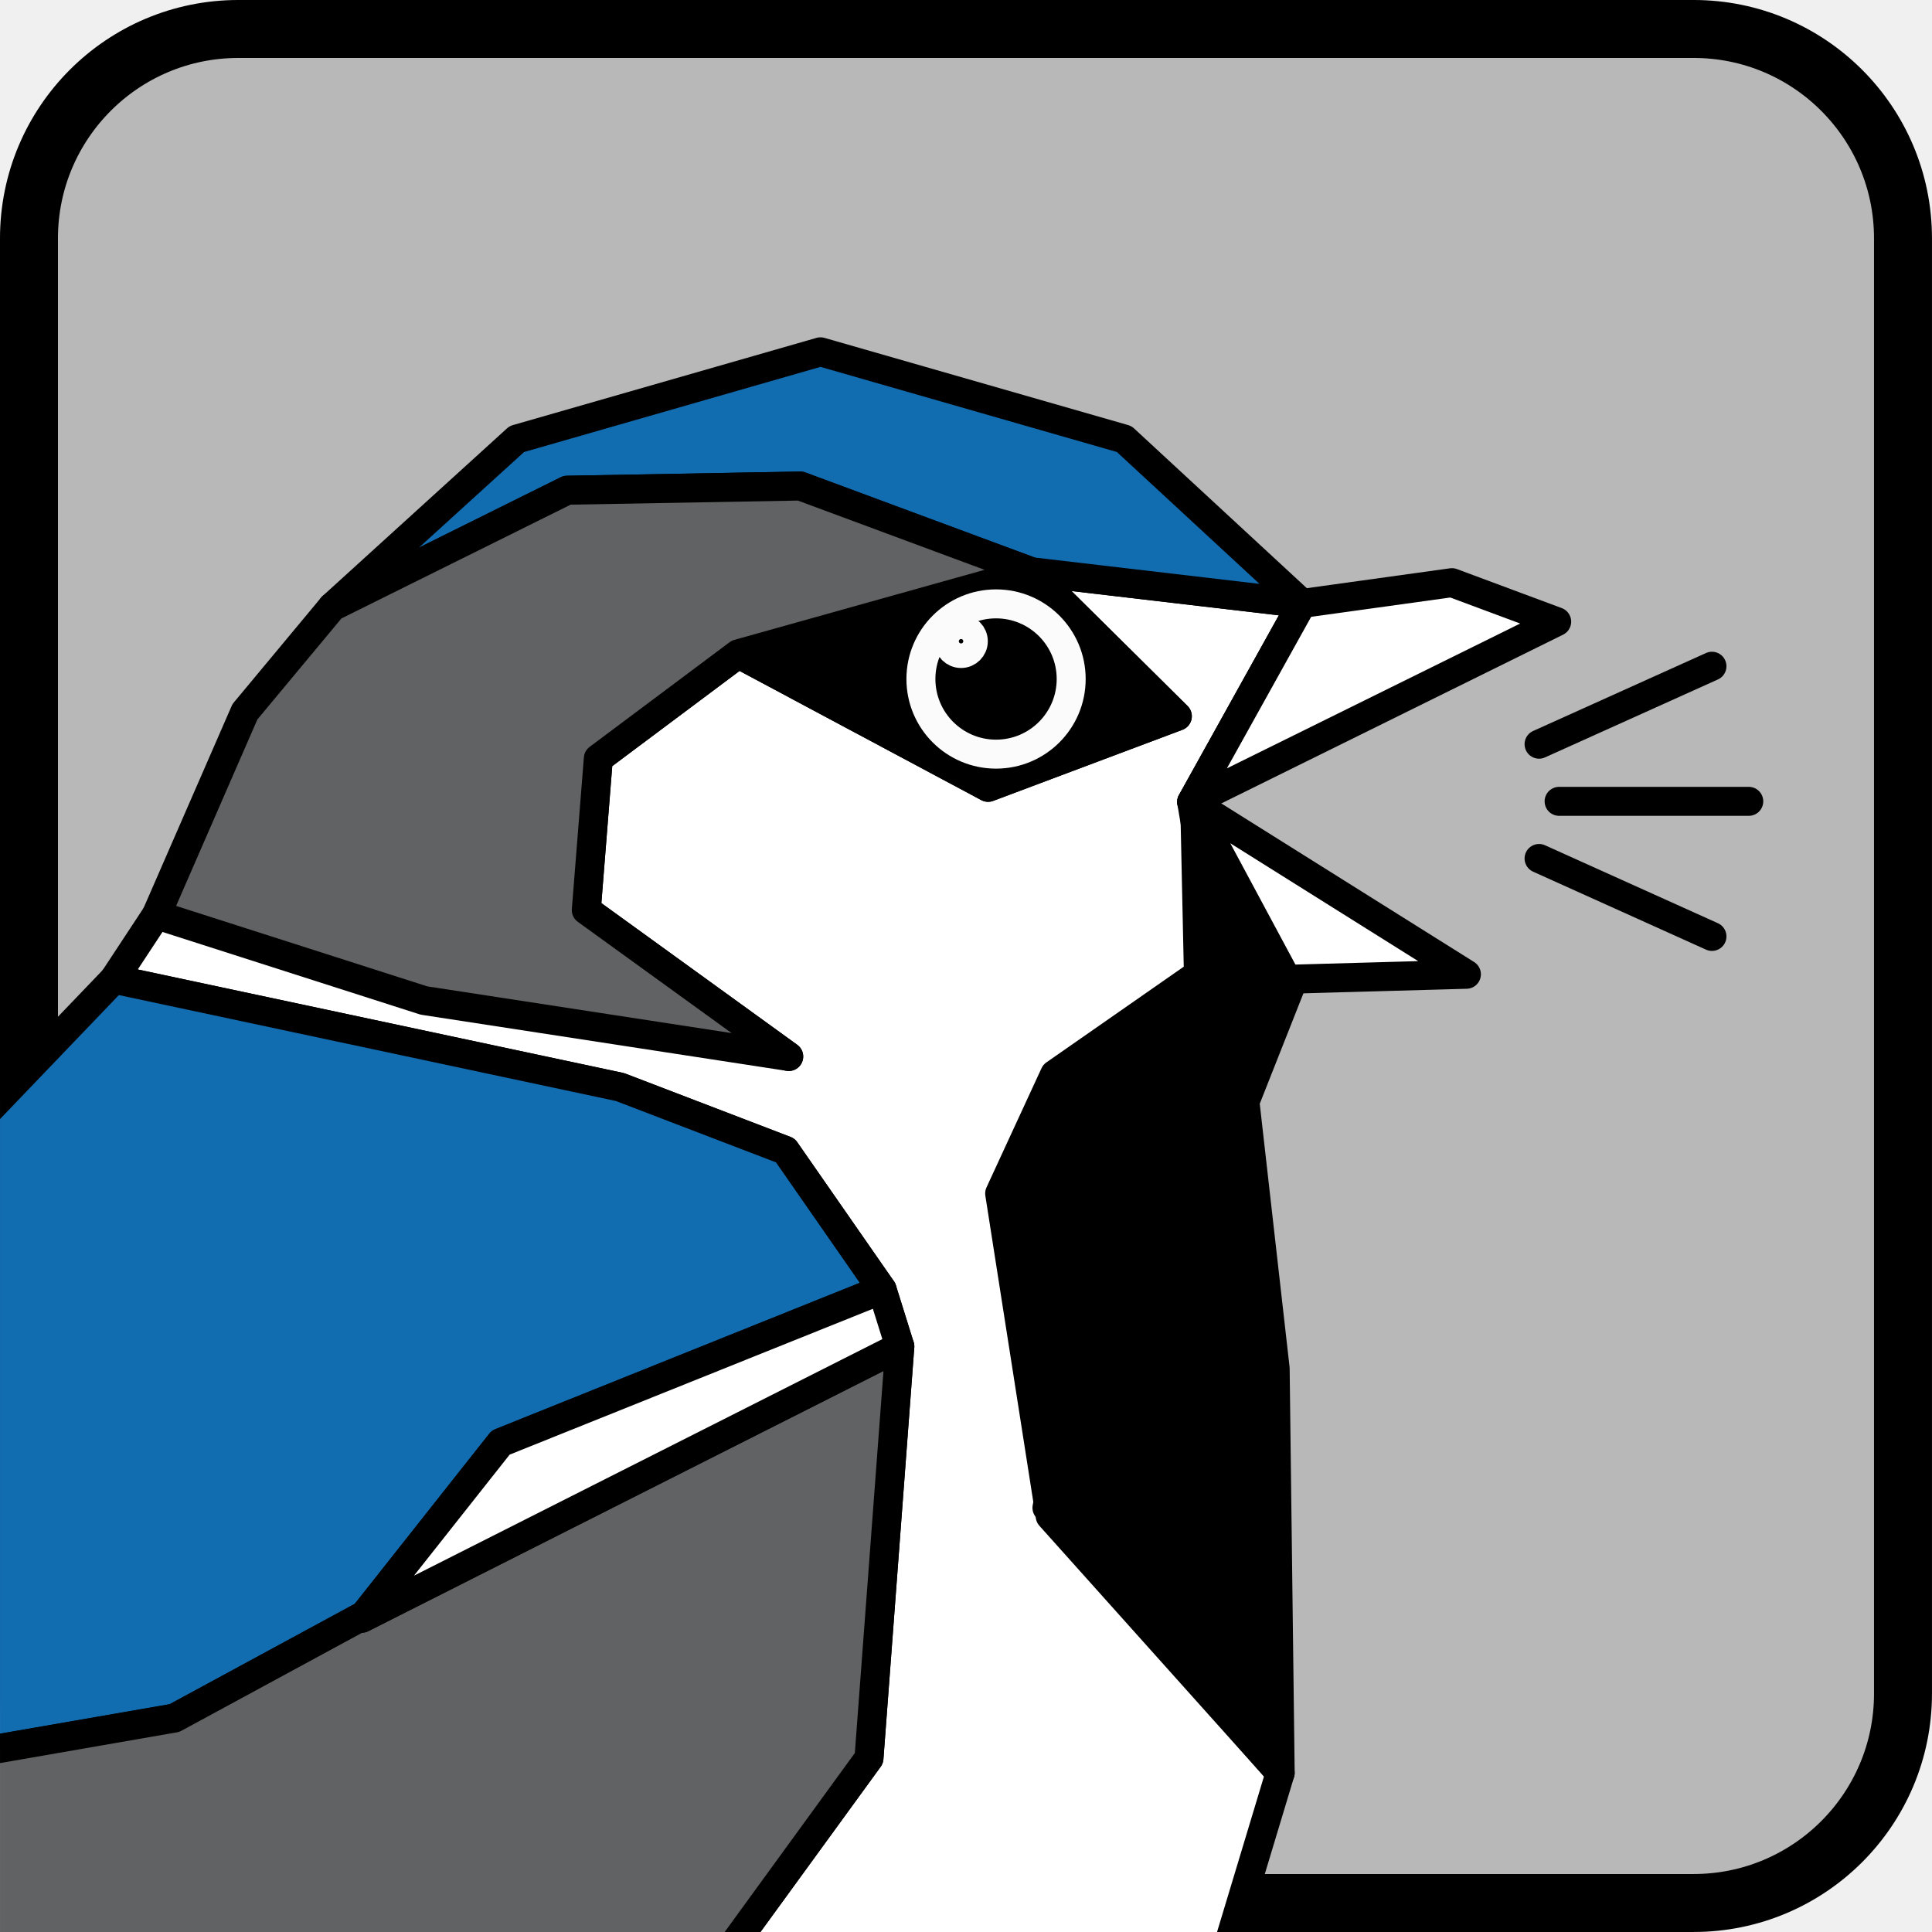
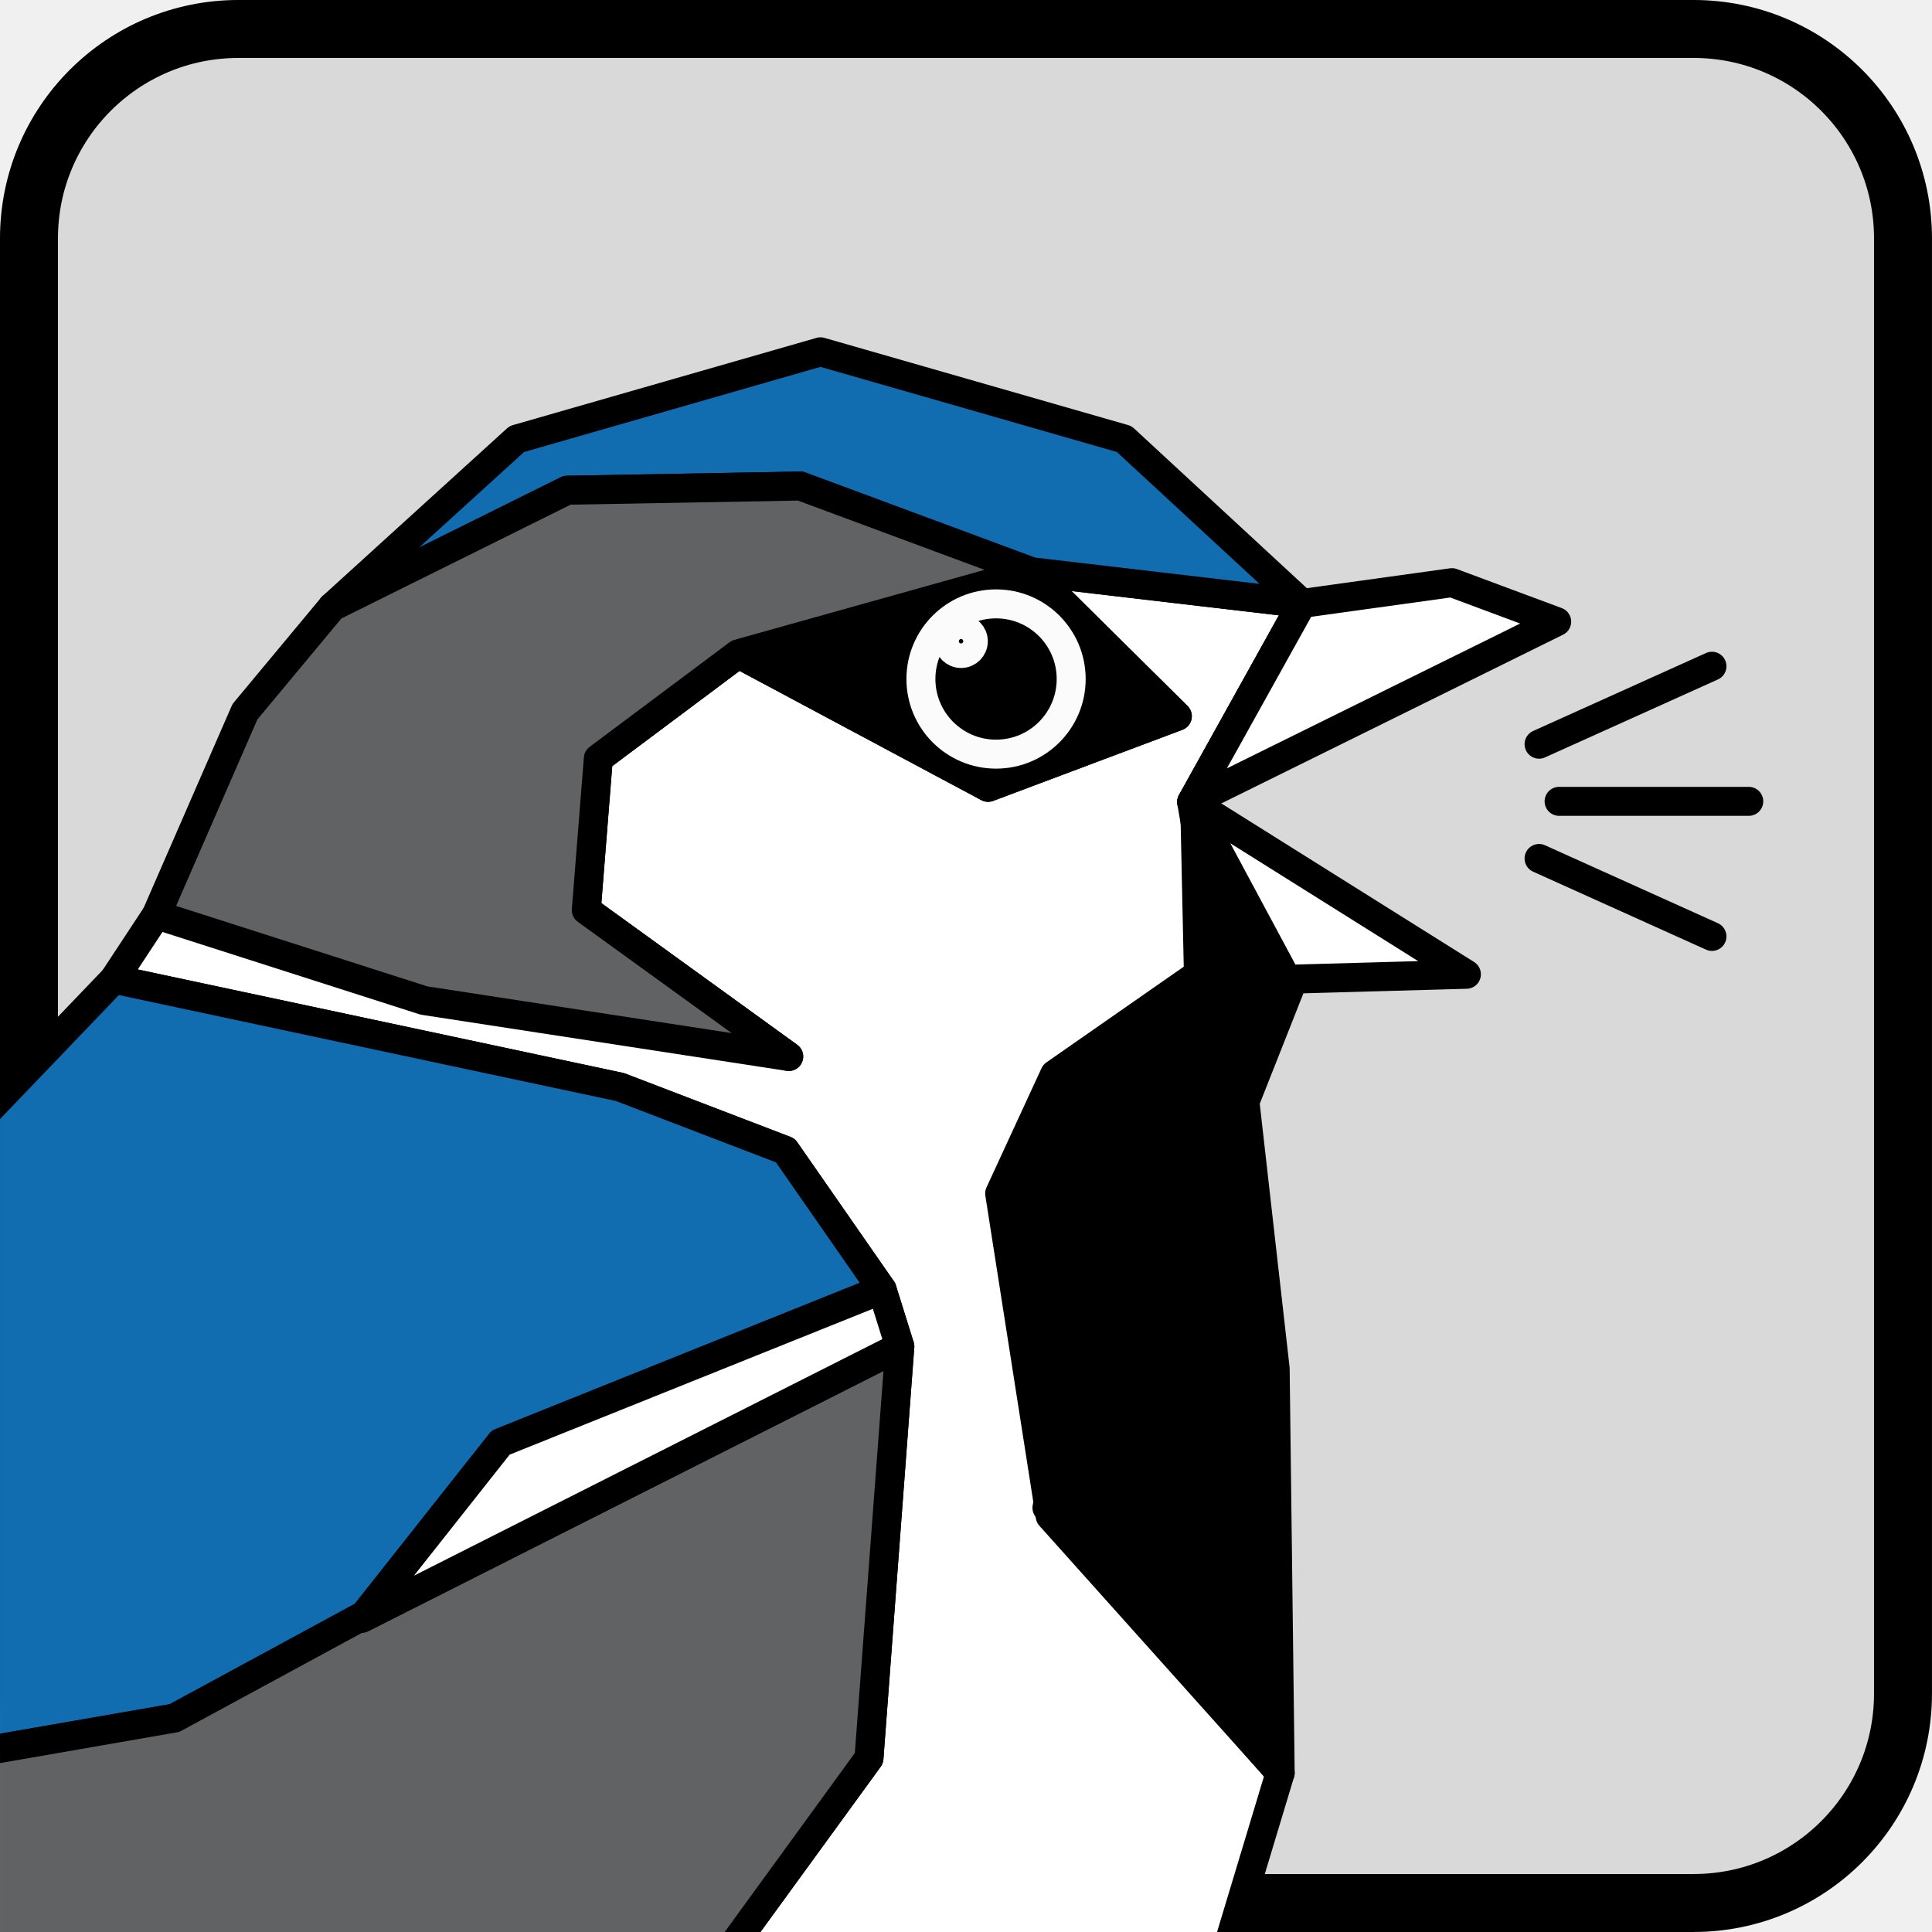
<svg xmlns="http://www.w3.org/2000/svg" width="100.001mm" height="100.001mm" viewBox="0 0 100.001 100.001" version="1.1" id="svg1" xml:space="preserve">
  <defs id="defs1">
    <linearGradient id="swatch155">
      <stop style="stop-color:#000000;stop-opacity:1;" offset="0" id="stop155" />
    </linearGradient>
    <clipPath clipPathUnits="userSpaceOnUse" id="clipPath31-4">
      <path id="path31-4" style="display:inline;fill:none;stroke-width:0;stroke-linecap:round;stroke-linejoin:round" d="M 11.172,0 H 88.828 C 95.017,0 100,4.983 100,11.172 V 88.828 C 100,95.017 88.828,100 88.828,100 H 0 V 11.172 C 0,4.983 4.983,0 11.172,0 Z" />
    </clipPath>
    <clipPath clipPathUnits="userSpaceOnUse" id="clipPath30-2">
      <path id="path30-8" style="display:inline;fill:none;stroke-width:0;stroke-linecap:round;stroke-linejoin:round" d="M 11.172,0 H 88.828 C 95.017,0 100,4.983 100,11.172 V 88.828 C 100,95.017 88.828,100 88.828,100 H 0 V 11.172 C 0,4.983 4.983,0 11.172,0 Z" />
    </clipPath>
    <clipPath clipPathUnits="userSpaceOnUse" id="clipPath29-5">
      <path id="path29-8" style="display:inline;fill:none;stroke-width:0;stroke-linecap:round;stroke-linejoin:round" d="M 11.172,0 H 88.828 C 95.017,0 100,4.983 100,11.172 V 88.828 C 100,95.017 88.828,100 88.828,100 H 0 V 11.172 C 0,4.983 4.983,0 11.172,0 Z" />
    </clipPath>
    <clipPath clipPathUnits="userSpaceOnUse" id="clipPath28-7">
      <path id="path28-3" style="display:inline;fill:none;stroke-width:0;stroke-linecap:round;stroke-linejoin:round" d="M 11.172,0 H 88.828 C 95.017,0 100,4.983 100,11.172 V 88.828 C 100,95.017 88.828,100 88.828,100 H 0 V 11.172 C 0,4.983 4.983,0 11.172,0 Z" />
    </clipPath>
    <clipPath clipPathUnits="userSpaceOnUse" id="clipPath26-2">
      <path id="path26-5" style="display:inline;fill:none;stroke-width:0;stroke-linecap:round;stroke-linejoin:round" d="M 11.172,0 H 88.828 C 95.017,0 100,4.983 100,11.172 V 88.828 C 100,95.017 88.828,100 88.828,100 H 0 V 11.172 C 0,4.983 4.983,0 11.172,0 Z" />
    </clipPath>
    <clipPath clipPathUnits="userSpaceOnUse" id="clipPath23-2">
      <path id="path23-9" style="display:inline;fill:none;stroke-width:0;stroke-linecap:round;stroke-linejoin:round" d="M 11.172,0 H 88.828 C 95.017,0 100,4.983 100,11.172 V 88.828 C 100,95.017 88.828,100 88.828,100 H 0 V 11.172 C 0,4.983 4.983,0 11.172,0 Z" />
    </clipPath>
    <clipPath clipPathUnits="userSpaceOnUse" id="clipPath22-4">
      <path id="path22-7" style="display:inline;fill:none;stroke-width:0;stroke-linecap:round;stroke-linejoin:round" d="M 11.172,0 H 88.828 C 95.017,0 100,4.983 100,11.172 V 88.828 C 100,95.017 88.828,100 88.828,100 H 0 V 11.172 C 0,4.983 4.983,0 11.172,0 Z" />
    </clipPath>
    <clipPath clipPathUnits="userSpaceOnUse" id="clipPath21-4">
      <path id="path21-8" style="display:inline;fill:none;stroke-width:0;stroke-linecap:round;stroke-linejoin:round" d="M 11.172,0 H 88.828 C 95.017,0 100,4.983 100,11.172 V 88.828 C 100,95.017 88.828,100 88.828,100 H 0 V 11.172 C 0,4.983 4.983,0 11.172,0 Z" />
    </clipPath>
    <clipPath clipPathUnits="userSpaceOnUse" id="clipPath20-2">
      <path id="path20-7" style="display:inline;fill:none;stroke-width:0;stroke-linecap:round;stroke-linejoin:round" d="M 11.172,0 H 88.828 C 95.017,0 100,4.983 100,11.172 V 88.828 C 100,95.017 88.828,100 88.828,100 H 0 V 11.172 C 0,4.983 4.983,0 11.172,0 Z" />
    </clipPath>
    <clipPath clipPathUnits="userSpaceOnUse" id="clipPath19-7">
      <path id="path19-0" style="display:inline;fill:none;stroke-width:0;stroke-linecap:round;stroke-linejoin:round" d="M 11.172,0 H 88.828 C 95.017,0 100,4.983 100,11.172 V 88.828 C 100,95.017 88.828,100 88.828,100 H 0 V 11.172 C 0,4.983 4.983,0 11.172,0 Z" />
    </clipPath>
    <clipPath clipPathUnits="userSpaceOnUse" id="clipPath18-7">
      <path id="path18-8" style="display:inline;fill:none;stroke-width:0;stroke-linecap:round;stroke-linejoin:round" d="M 11.172,0 H 88.828 C 95.017,0 100,4.983 100,11.172 V 88.828 C 100,95.017 88.828,100 88.828,100 H 0 V 11.172 C 0,4.983 4.983,0 11.172,0 Z" />
    </clipPath>
    <clipPath clipPathUnits="userSpaceOnUse" id="clipPath17-2">
      <path id="path17-7" style="display:inline;fill:none;stroke-width:0;stroke-linecap:round;stroke-linejoin:round" d="M 11.172,0 H 88.828 C 95.017,0 100,4.983 100,11.172 V 88.828 C 100,95.017 88.828,100 88.828,100 H 0 V 11.172 C 0,4.983 4.983,0 11.172,0 Z" />
    </clipPath>
    <clipPath clipPathUnits="userSpaceOnUse" id="clipPath16-0">
      <path id="path16-6" style="display:inline;fill:none;stroke-width:0;stroke-linecap:round;stroke-linejoin:round" d="M 11.172,0 H 88.828 C 95.017,0 100,4.983 100,11.172 V 88.828 C 100,95.017 88.828,100 88.828,100 H 0 V 11.172 C 0,4.983 4.983,0 11.172,0 Z" />
    </clipPath>
    <clipPath clipPathUnits="userSpaceOnUse" id="clipPath15-2">
      <path id="path15-8" style="display:inline;fill:none;stroke-width:0;stroke-linecap:round;stroke-linejoin:round" d="M 11.172,0 H 88.828 C 95.017,0 100,4.983 100,11.172 V 88.828 C 100,95.017 88.828,100 88.828,100 H 0 V 11.172 C 0,4.983 4.983,0 11.172,0 Z" />
    </clipPath>
    <clipPath clipPathUnits="userSpaceOnUse" id="clipPath14-0">
      <path id="path14-2" style="display:inline;fill:none;stroke-width:0;stroke-linecap:round;stroke-linejoin:round" d="M 11.172,0 H 88.828 C 95.017,0 100,4.983 100,11.172 V 88.828 C 100,95.017 88.828,100 88.828,100 H 0 V 11.172 C 0,4.983 4.983,0 11.172,0 Z" />
    </clipPath>
    <clipPath clipPathUnits="userSpaceOnUse" id="clipPath13-7">
      <path id="path13-2" style="display:inline;fill:none;stroke-width:0;stroke-linecap:round;stroke-linejoin:round" d="M 11.172,0 H 88.828 C 95.017,0 100,4.983 100,11.172 V 88.828 C 100,95.017 88.828,100 88.828,100 H 0 V 11.172 C 0,4.983 4.983,0 11.172,0 Z" />
    </clipPath>
    <clipPath clipPathUnits="userSpaceOnUse" id="clipPath12-2">
      <path id="path12-8" style="display:inline;fill:none;stroke-width:0;stroke-linecap:round;stroke-linejoin:round" d="M 11.172,0 H 88.828 C 95.017,0 100,4.983 100,11.172 V 88.828 C 100,95.017 88.828,100 88.828,100 H 0 V 11.172 C 0,4.983 4.983,0 11.172,0 Z" />
    </clipPath>
    <clipPath clipPathUnits="userSpaceOnUse" id="clipPath11-0">
      <path id="path11-3" style="display:inline;fill:none;stroke-width:0;stroke-linecap:round;stroke-linejoin:round" d="M 11.172,0 H 88.828 C 95.017,0 100,4.983 100,11.172 V 88.828 C 100,95.017 88.828,100 88.828,100 H 0 V 11.172 C 0,4.983 4.983,0 11.172,0 Z" />
    </clipPath>
    <clipPath clipPathUnits="userSpaceOnUse" id="clipPath10-1">
      <path id="path10-3" style="display:inline;fill:none;stroke-width:0;stroke-linecap:round;stroke-linejoin:round" d="M 11.172,0 H 88.828 C 95.017,0 100,4.983 100,11.172 V 88.828 C 100,95.017 88.828,100 88.828,100 H 0 V 11.172 C 0,4.983 4.983,0 11.172,0 Z" />
    </clipPath>
    <clipPath clipPathUnits="userSpaceOnUse" id="clipPath9-6">
      <path id="path9-8" style="display:inline;fill:none;stroke-width:0;stroke-linecap:round;stroke-linejoin:round" d="M 11.172,0 H 88.828 C 95.017,0 100,4.983 100,11.172 V 88.828 C 100,95.017 88.828,100 88.828,100 H 0 V 11.172 C 0,4.983 4.983,0 11.172,0 Z" />
    </clipPath>
    <clipPath clipPathUnits="userSpaceOnUse" id="clipPath8-7">
      <path id="path8-5" style="display:inline;fill:none;stroke-width:0;stroke-linecap:round;stroke-linejoin:round" d="M 11.172,0 H 88.828 C 95.017,0 100,4.983 100,11.172 V 88.828 C 100,95.017 88.828,100 88.828,100 H 0 V 11.172 C 0,4.983 4.983,0 11.172,0 Z" />
    </clipPath>
    <clipPath clipPathUnits="userSpaceOnUse" id="clipPath7-1">
      <path id="path7-6" style="display:inline;fill:none;stroke-width:0;stroke-linecap:round;stroke-linejoin:round" d="M 11.172,0 H 88.828 C 95.017,0 100,4.983 100,11.172 V 88.828 C 100,95.017 88.828,100 88.828,100 H 0 V 11.172 C 0,4.983 4.983,0 11.172,0 Z" />
    </clipPath>
    <clipPath clipPathUnits="userSpaceOnUse" id="clipPath6-0">
      <path id="path6-0" style="display:inline;fill:none;stroke-width:0;stroke-linecap:round;stroke-linejoin:round" d="M 11.172,0 H 88.828 C 95.017,0 100,4.983 100,11.172 V 88.828 C 100,95.017 88.828,100 88.828,100 H 0 V 11.172 C 0,4.983 4.983,0 11.172,0 Z" />
    </clipPath>
    <clipPath clipPathUnits="userSpaceOnUse" id="clipPath5-1">
      <path id="path5-6" style="display:inline;fill:none;stroke-width:0;stroke-linecap:round;stroke-linejoin:round" d="M 11.172,0 H 88.828 C 95.017,0 100,4.983 100,11.172 V 88.828 C 100,95.017 88.828,100 88.828,100 H 0 V 11.172 C 0,4.983 4.983,0 11.172,0 Z" />
    </clipPath>
    <clipPath clipPathUnits="userSpaceOnUse" id="clipPath4-6">
      <path id="path4-1" style="display:inline;fill:none;stroke-width:0;stroke-linecap:round;stroke-linejoin:round" d="M 11.172,0 H 88.828 C 95.017,0 100,4.983 100,11.172 V 88.828 C 100,95.017 88.828,100 88.828,100 H 0 V 11.172 C 0,4.983 4.983,0 11.172,0 Z" />
    </clipPath>
    <clipPath clipPathUnits="userSpaceOnUse" id="clipPath3-4">
      <path id="path3-9" style="display:inline;fill:none;stroke-width:0;stroke-linecap:round;stroke-linejoin:round" d="M 11.172,0 H 88.828 C 95.017,0 100,4.983 100,11.172 V 88.828 C 100,95.017 88.828,100 88.828,100 H 0 V 11.172 C 0,4.983 4.983,0 11.172,0 Z" />
    </clipPath>
    <clipPath clipPathUnits="userSpaceOnUse" id="clipPath2-7">
      <path id="path2-4" style="display:inline;fill:none;stroke-width:0;stroke-linecap:round;stroke-linejoin:round" d="M 11.172,0 H 88.828 C 95.017,0 100,4.983 100,11.172 V 88.828 C 100,95.017 88.828,100 88.828,100 H 0 V 11.172 C 0,4.983 4.983,0 11.172,0 Z" />
    </clipPath>
    <clipPath clipPathUnits="userSpaceOnUse" id="clipPath1-4">
      <path id="path1-7" style="display:inline;fill:none;stroke-width:0;stroke-linecap:round;stroke-linejoin:round" d="M 11.172,0 H 88.828 C 95.017,0 100,4.983 100,11.172 V 88.828 C 100,95.017 88.828,100 88.828,100 H 0 V 11.172 C 0,4.983 4.983,0 11.172,0 Z" />
    </clipPath>
    <rect x="36" y="21" width="295" height="42" id="rect3-3" />
  </defs>
  <g id="layer1-4" transform="translate(7.3432922e-4,7.3432922e-4)">
-     <rect style="display:inline;fill:#808080;fill-opacity:0.5;stroke:#000000;stroke-width:3;stroke-linecap:round;stroke-linejoin:round;stroke-dasharray:none;stroke-opacity:1" id="rect1-3" width="97" height="97" x="1.499" y="1.499" ry="10.837" clip-path="none" />
+     <rect style="display:inline;fill:#808080;fill-opacity:0.2;stroke:#000000;stroke-width:3;stroke-linecap:round;stroke-linejoin:round;stroke-dasharray:none;stroke-opacity:1" id="rect1-3" width="97" height="97" x="1.499" y="1.499" ry="10.837" clip-path="none" />
    <path id="path50-9" style="display:inline;fill:none;stroke-width:0;stroke-linecap:round;stroke-linejoin:round" d="M 11.172,0 H 88.828 C 95.017,0 100,4.983 100,11.172 V 88.828 C 100,95.017 88.828,100 88.828,100 H 0 V 11.172 C 0,4.983 4.983,0 11.172,0 Z" clip-path="url(#clipPath31-4)" />
    <path style="fill:#bfbfbf;fill-opacity:1;fill-rule:nonzero;stroke:#000000;stroke-width:1.5;stroke-linecap:round;stroke-linejoin:round;stroke-dasharray:none;stroke-opacity:1" d="m 80.699,41.477 h 9.817" id="path137-9-67-3" clip-path="url(#clipPath30-2)" />
    <path id="path49-1" style="display:inline;fill:none;stroke-width:0;stroke-linecap:round;stroke-linejoin:round" d="M 11.172,0 H 88.828 C 95.017,0 100,4.983 100,11.172 V 88.828 C 100,95.017 88.828,100 88.828,100 H 0 V 11.172 C 0,4.983 4.983,0 11.172,0 Z" clip-path="url(#clipPath29-5)" />
    <path style="fill:#bfbfbf;fill-opacity:1;fill-rule:nonzero;stroke:#000000;stroke-width:1.5;stroke-linecap:round;stroke-linejoin:round;stroke-dasharray:none;stroke-opacity:1" d="m 79.662,38.519 8.949,-4.035" id="path137-9-6-9-6" clip-path="url(#clipPath28-7)" />
    <path id="path48-6" style="display:inline;fill:none;stroke-width:0;stroke-linecap:round;stroke-linejoin:round" d="M 11.172,0 H 88.828 C 95.017,0 100,4.983 100,11.172 V 88.828 C 100,95.017 88.828,100 88.828,100 H 0 V 11.172 C 0,4.983 4.983,0 11.172,0 Z" clip-path="url(#clipPath26-2)" />
    <path style="fill:#bfbfbf;fill-opacity:1;fill-rule:nonzero;stroke:#000000;stroke-width:1.5;stroke-linecap:round;stroke-linejoin:round;stroke-dasharray:none;stroke-opacity:1" d="m 79.662,44.434 8.949,4.035" id="path138-6-8" clip-path="url(#clipPath23-2)" />
    <path id="path46-6" style="display:inline;fill:none;stroke-width:0;stroke-linecap:round;stroke-linejoin:round" d="M 11.172,0 H 88.828 C 95.017,0 100,4.983 100,11.172 V 88.828 C 100,95.017 88.828,100 88.828,100 H 0 V 11.172 C 0,4.983 4.983,0 11.172,0 Z" clip-path="url(#clipPath22-4)" />
    <path d="m 67.391,31.235 -14.003,-1.641 7.551,7.478 -9.796,3.68 -12.931,-6.911 -7.243,5.416 -0.623,7.848 10.478,7.58 -15.773,-4.52 -16.954,-2.816 -2.196,3.334 26.189,5.582 6.53,2.503 2.03,0.778 5.003,7.198 0.468,1.5 0.453,1.451 -1.597,21.311 -8.688,11.944 25.608,3.284 4.364,-14.469 -12.071,-13.721 3.074,-16.832 -0.295,-6.268 6.721,-1.493 -2.01,-11.944 z" style="display:inline;fill:#ffffff;fill-opacity:1;stroke:#000000;stroke-width:1.5;stroke-linecap:round;stroke-linejoin:round;stroke-dasharray:none" id="path192-4" clip-path="url(#clipPath21-4)" />
    <path id="path44-0" style="display:inline;fill:none;stroke-width:0;stroke-linecap:round;stroke-linejoin:round" d="M 11.172,0 H 88.828 C 95.017,0 100,4.983 100,11.172 V 88.828 C 100,95.017 88.828,100 88.828,100 H 0 V 11.172 C 0,4.983 4.983,0 11.172,0 Z" clip-path="url(#clipPath20-2)" />
    <path d="m -23.9,94.653 32.931,-5.726 9.825,-5.328 7.057,-8.928 19.739,-7.926 -5.003,-7.198 -2.03,-0.778 -6.53,-2.503 -26.189,-5.582 -9.803,10.227 z" style="display:inline;fill:#126cb0;fill-opacity:1;stroke:#000000;stroke-width:1.5;stroke-linecap:round;stroke-linejoin:round;stroke-dasharray:none" id="path188-0" clip-path="url(#clipPath19-7)" />
    <path id="path43-3" style="display:inline;fill:none;stroke-width:0;stroke-linecap:round;stroke-linejoin:round" d="M 11.172,0 H 88.828 C 95.017,0 100,4.983 100,11.172 V 88.828 C 100,95.017 88.828,100 88.828,100 H 0 V 11.172 C 0,4.983 4.983,0 11.172,0 Z" clip-path="url(#clipPath18-7)" />
    <path d="m 36.29,102.949 8.688,-11.944 1.597,-21.311 v 0 L 18.729,83.759 18.856,83.598 9.031,88.926 -23.9,94.653 -32.721,108.621 Z" style="display:inline;fill:#616263;fill-opacity:1;stroke:#000000;stroke-width:1.5;stroke-linecap:round;stroke-linejoin:round;stroke-dasharray:none" id="path190-5" clip-path="url(#clipPath17-2)" />
    <path id="path42-4" style="display:inline;fill:none;stroke-width:0;stroke-linecap:round;stroke-linejoin:round" d="M 11.172,0 H 88.828 C 95.017,0 100,4.983 100,11.172 V 88.828 C 100,95.017 88.828,100 88.828,100 H 0 V 11.172 C 0,4.983 4.983,0 11.172,0 Z" clip-path="url(#clipPath16-0)" />
    <path d="M 67.391,31.235 61.68,41.507 80.574,32.177 75.15,30.158 Z" style="fill:#ffffff;stroke:#000000;stroke-width:1.5;stroke-linecap:round;stroke-linejoin:round;stroke-dasharray:none" id="path198-1" clip-path="url(#clipPath15-2)" />
    <path id="path41-7" style="display:inline;fill:none;stroke-width:0;stroke-linecap:round;stroke-linejoin:round" d="M 11.172,0 H 88.828 C 95.017,0 100,4.983 100,11.172 V 88.828 C 100,95.017 88.828,100 88.828,100 H 0 V 11.172 C 0,4.983 4.983,0 11.172,0 Z" clip-path="url(#clipPath14-0)" />
    <path d="m 61.68,41.507 4.929,9.181 9.292,-0.26 z" style="fill:#ffffff;stroke:#000000;stroke-width:1.5;stroke-linecap:round;stroke-linejoin:round;stroke-dasharray:none" id="path199-6" clip-path="url(#clipPath13-7)" />
    <path id="path40-8" style="display:inline;fill:none;stroke-width:0;stroke-linecap:round;stroke-linejoin:round" d="M 11.172,0 H 88.828 C 95.017,0 100,4.983 100,11.172 V 88.828 C 100,95.017 88.828,100 88.828,100 H 0 V 11.172 C 0,4.983 4.983,0 11.172,0 Z" clip-path="url(#clipPath12-2)" />
    <path d="m 53.388,29.594 -15.176,4.247 12.931,6.911 9.796,-3.68 z" style="fill:#000000;fill-opacity:1;stroke:#000000;stroke-width:1.5;stroke-linecap:round;stroke-linejoin:round;stroke-dasharray:none" id="path193-0" clip-path="url(#clipPath11-0)" />
    <path id="path39-8" style="display:inline;fill:none;stroke-width:0;stroke-linecap:round;stroke-linejoin:round" d="M 11.172,0 H 88.828 C 95.017,0 100,4.983 100,11.172 V 88.828 C 100,95.017 88.828,100 88.828,100 H 0 V 11.172 C 0,4.983 4.983,0 11.172,0 Z" clip-path="url(#clipPath10-1)" />
    <path d="m 42.468,18.209 -15.718,4.515 -9.553,8.684 12.158,-6.035 12.071,-0.217 11.963,4.437 14.003,1.641 -9.205,-8.511 z" style="fill:#126cb0;fill-opacity:1;stroke:#000000;stroke-width:1.5;stroke-linecap:round;stroke-linejoin:round;stroke-dasharray:none" id="path197-0" clip-path="url(#clipPath9-6)" />
    <path id="path38-2" style="display:inline;fill:none;stroke-width:0;stroke-linecap:round;stroke-linejoin:round" d="M 11.172,0 H 88.828 C 95.017,0 100,4.983 100,11.172 V 88.828 C 100,95.017 88.828,100 88.828,100 H 0 V 11.172 C 0,4.983 4.983,0 11.172,0 Z" clip-path="url(#clipPath8-7)" />
    <path d="m 61.846,41.936 0.183,8.485 -7.44,5.184 -2.847,6.169 2.615,16.699 L 66.262,91.764 66.002,70.835 64.438,57.028 66.775,51.118 Z" style="fill:#000000;fill-opacity:1;stroke:#000000;stroke-width:1.5;stroke-linecap:round;stroke-linejoin:round;stroke-dasharray:none" id="path191-3" clip-path="url(#clipPath7-1)" />
    <path id="path36-8" style="display:inline;fill:none;stroke-width:0;stroke-linecap:round;stroke-linejoin:round" d="M 11.172,0 H 88.828 C 95.017,0 100,4.983 100,11.172 V 88.828 C 100,95.017 88.828,100 88.828,100 H 0 V 11.172 C 0,4.983 4.983,0 11.172,0 Z" clip-path="url(#clipPath6-0)" />
    <path d="m 8.096,47.35 13.846,4.436 18.882,2.899 -10.478,-7.58 0.623,-7.848 7.243,-5.416 15.176,-4.247 -11.963,-4.437 -12.071,0.217 -12.158,6.035 -4.519,5.431 z" style="fill:#616263;fill-opacity:1;stroke:#000000;stroke-width:1.5;stroke-linecap:round;stroke-linejoin:round;stroke-dasharray:none" id="path196-0" clip-path="url(#clipPath5-1)" />
    <path id="path35-8" style="display:inline;fill:none;stroke-width:0;stroke-linecap:round;stroke-linejoin:round" d="M 11.172,0 H 88.828 C 95.017,0 100,4.983 100,11.172 V 88.828 C 100,95.017 88.828,100 88.828,100 H 0 V 11.172 C 0,4.983 4.983,0 11.172,0 Z" clip-path="url(#clipPath4-6)" />
    <path d="m 45.653,66.744 -19.739,7.926 -7.057,8.928 -0.127,0.161 27.845,-14.064 z" style="display:inline;fill:#ffffff;stroke:#000000;stroke-width:1.5;stroke-linecap:round;stroke-linejoin:round;stroke-dasharray:none" id="path189-6" clip-path="url(#clipPath3-4)" />
    <path id="path34-9" style="display:inline;fill:none;stroke-width:0;stroke-linecap:round;stroke-linejoin:round" d="M 11.172,0 H 88.828 C 95.017,0 100,4.983 100,11.172 V 88.828 C 100,95.017 88.828,100 88.828,100 H 0 V 11.172 C 0,4.983 4.983,0 11.172,0 Z" clip-path="url(#clipPath2-7)" />
    <path d="m 51.555,31.256 a 3.889,3.889 0 0 0 -3.889,3.889 3.889,3.889 0 0 0 3.889,3.889 3.889,3.889 0 0 0 3.889,-3.889 3.889,3.889 0 0 0 -3.889,-3.889 z m -1.811,1.299 a 0.635,0.635 0 0 1 0.635,0.635 0.635,0.635 0 0 1 -0.635,0.635 0.635,0.635 0 0 1 -0.635,-0.635 0.635,0.635 0 0 1 0.635,-0.635 z" style="fill:#000000;fill-opacity:1;stroke:#fbfbfb;stroke-width:1.5;stroke-linecap:round;stroke-linejoin:round;stroke-dasharray:none;stroke-opacity:1" id="path194-0" clip-path="url(#clipPath1-4)" />
    <text xml:space="preserve" transform="matrix(0.2645833,0,0,0.2645833,-2.116667,1.5875)" id="text1-4" style="font-weight:bold;font-size:37.795px;line-height:1;font-family:'Courier New';-inkscape-font-specification:'Courier New Bold';white-space:pre;shape-inside:url(#rect3-3);display:none;fill:#000000;fill-opacity:1;stroke:none;stroke-width:1.134;stroke-linecap:round;stroke-linejoin:round">
-       <tspan x="36" y="49.418" id="tspan1">[stand-in]</tspan>
+       <tspan x="36" y="49.418" id="tspan2">[stand-in]</tspan>
    </text>
  </g>
</svg>
